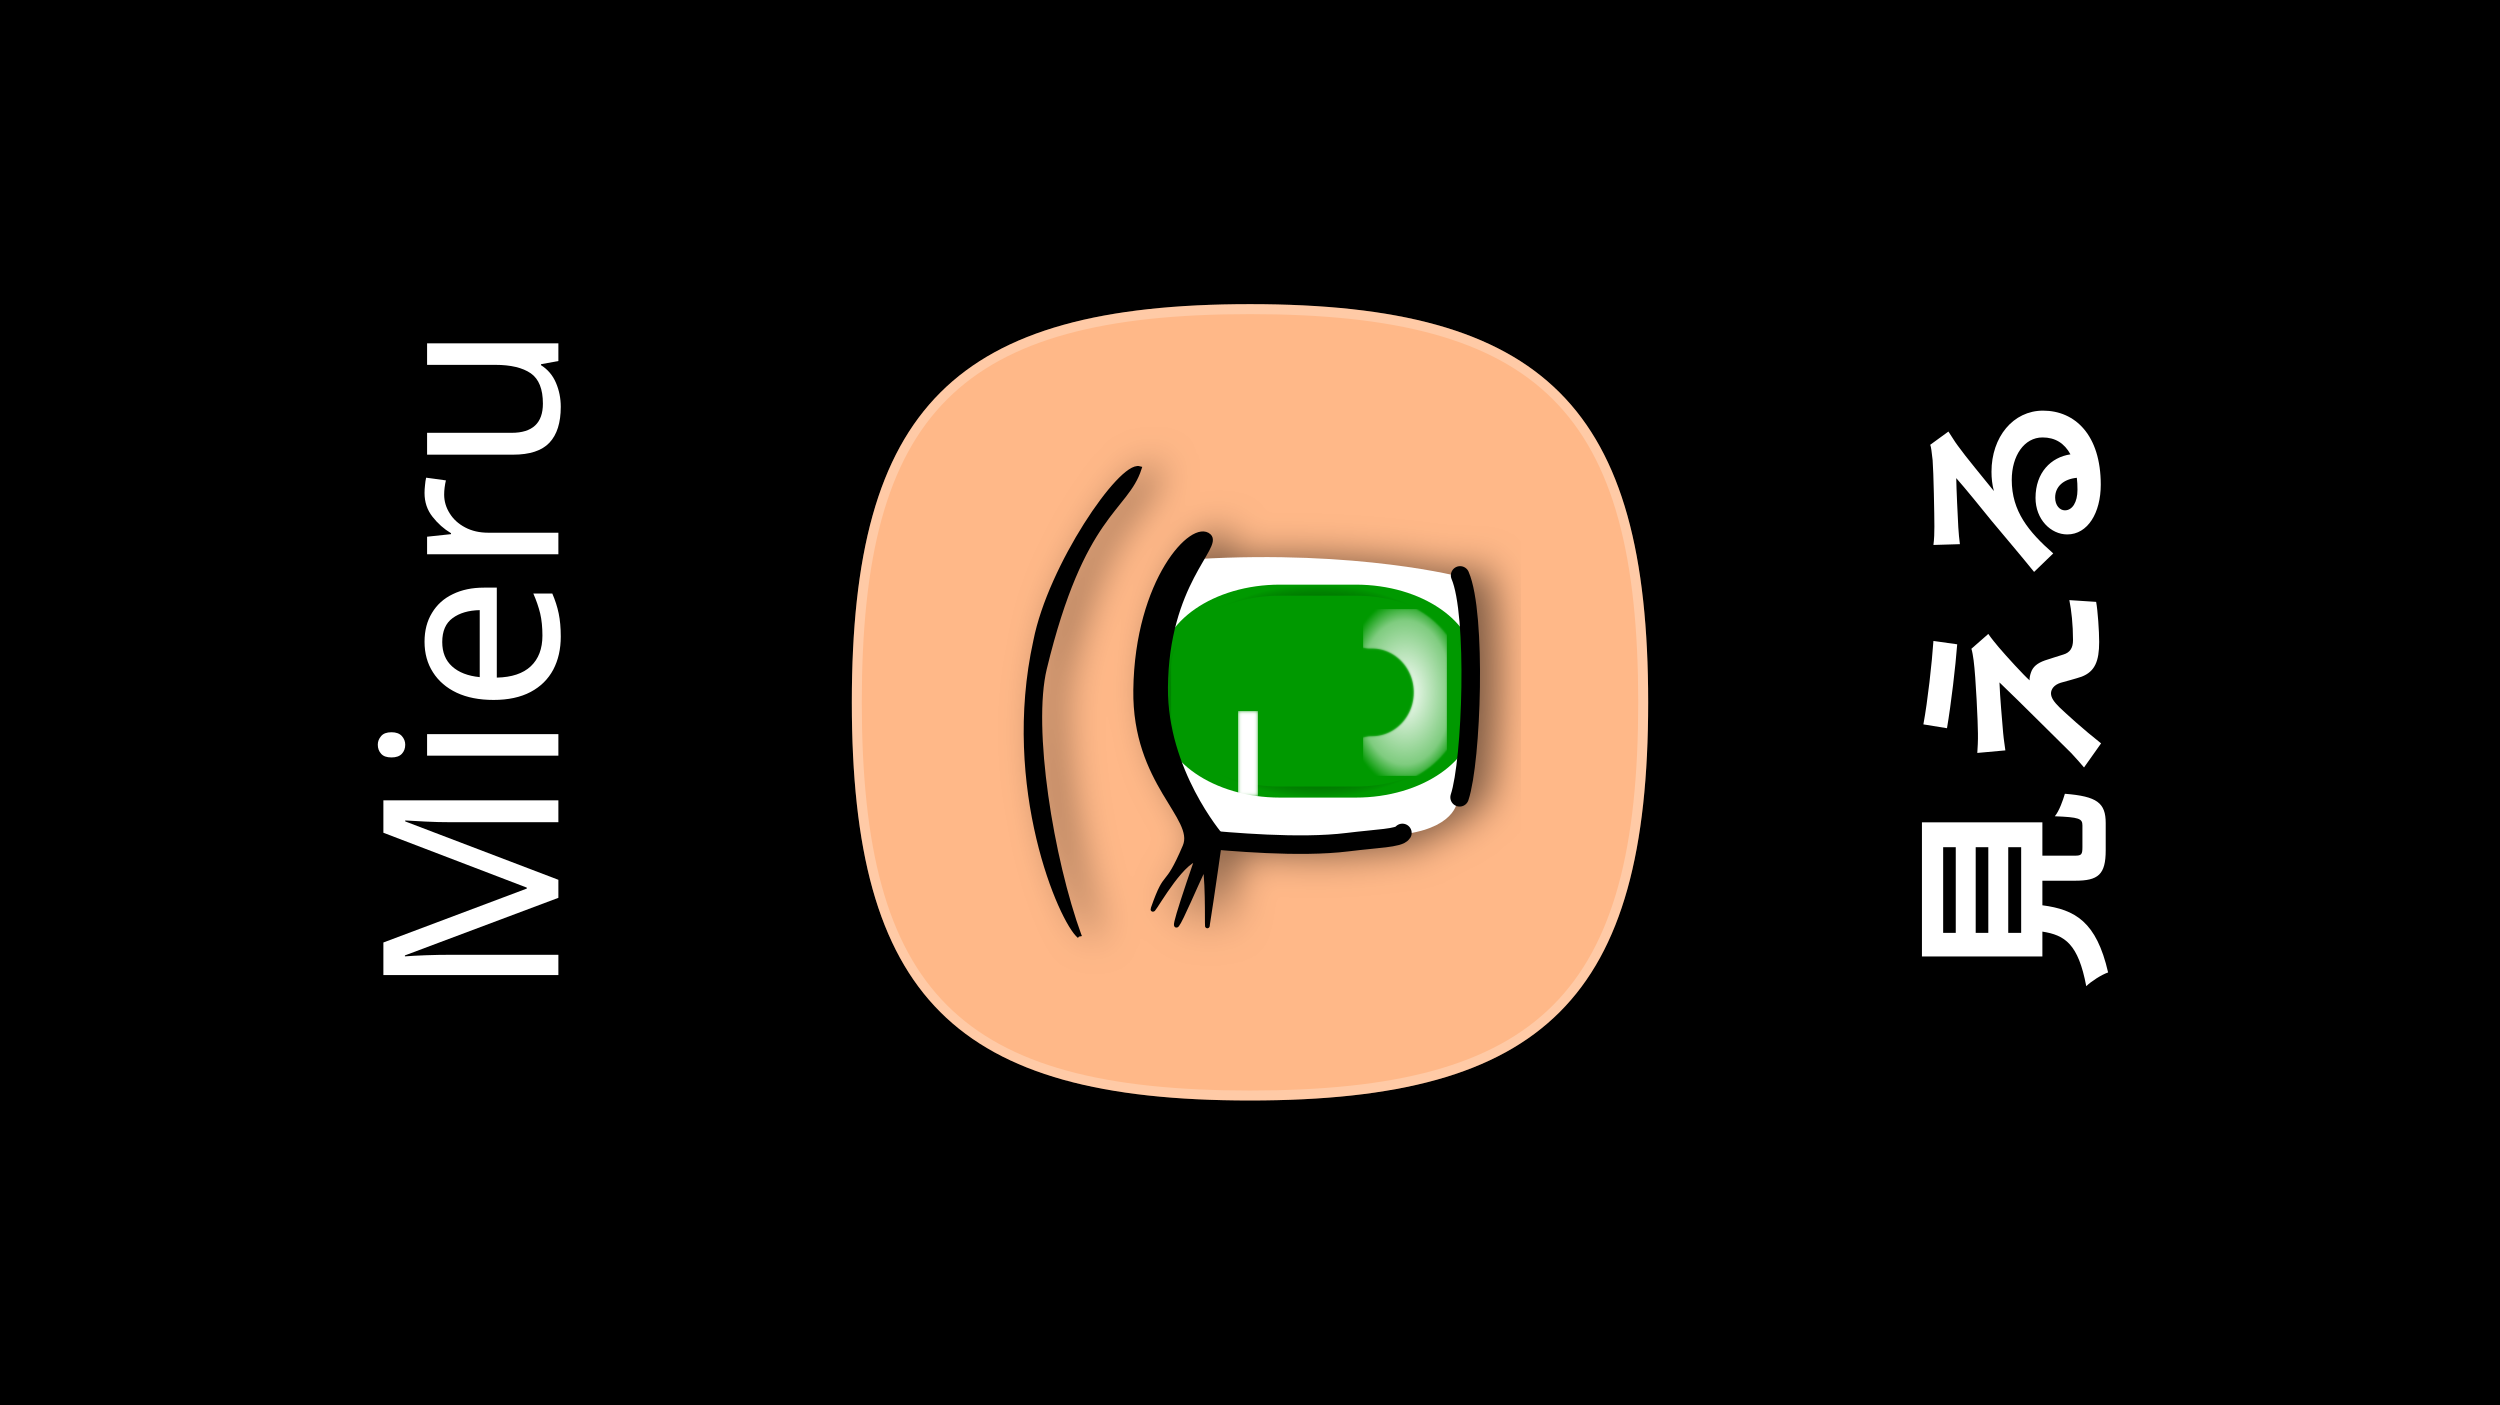
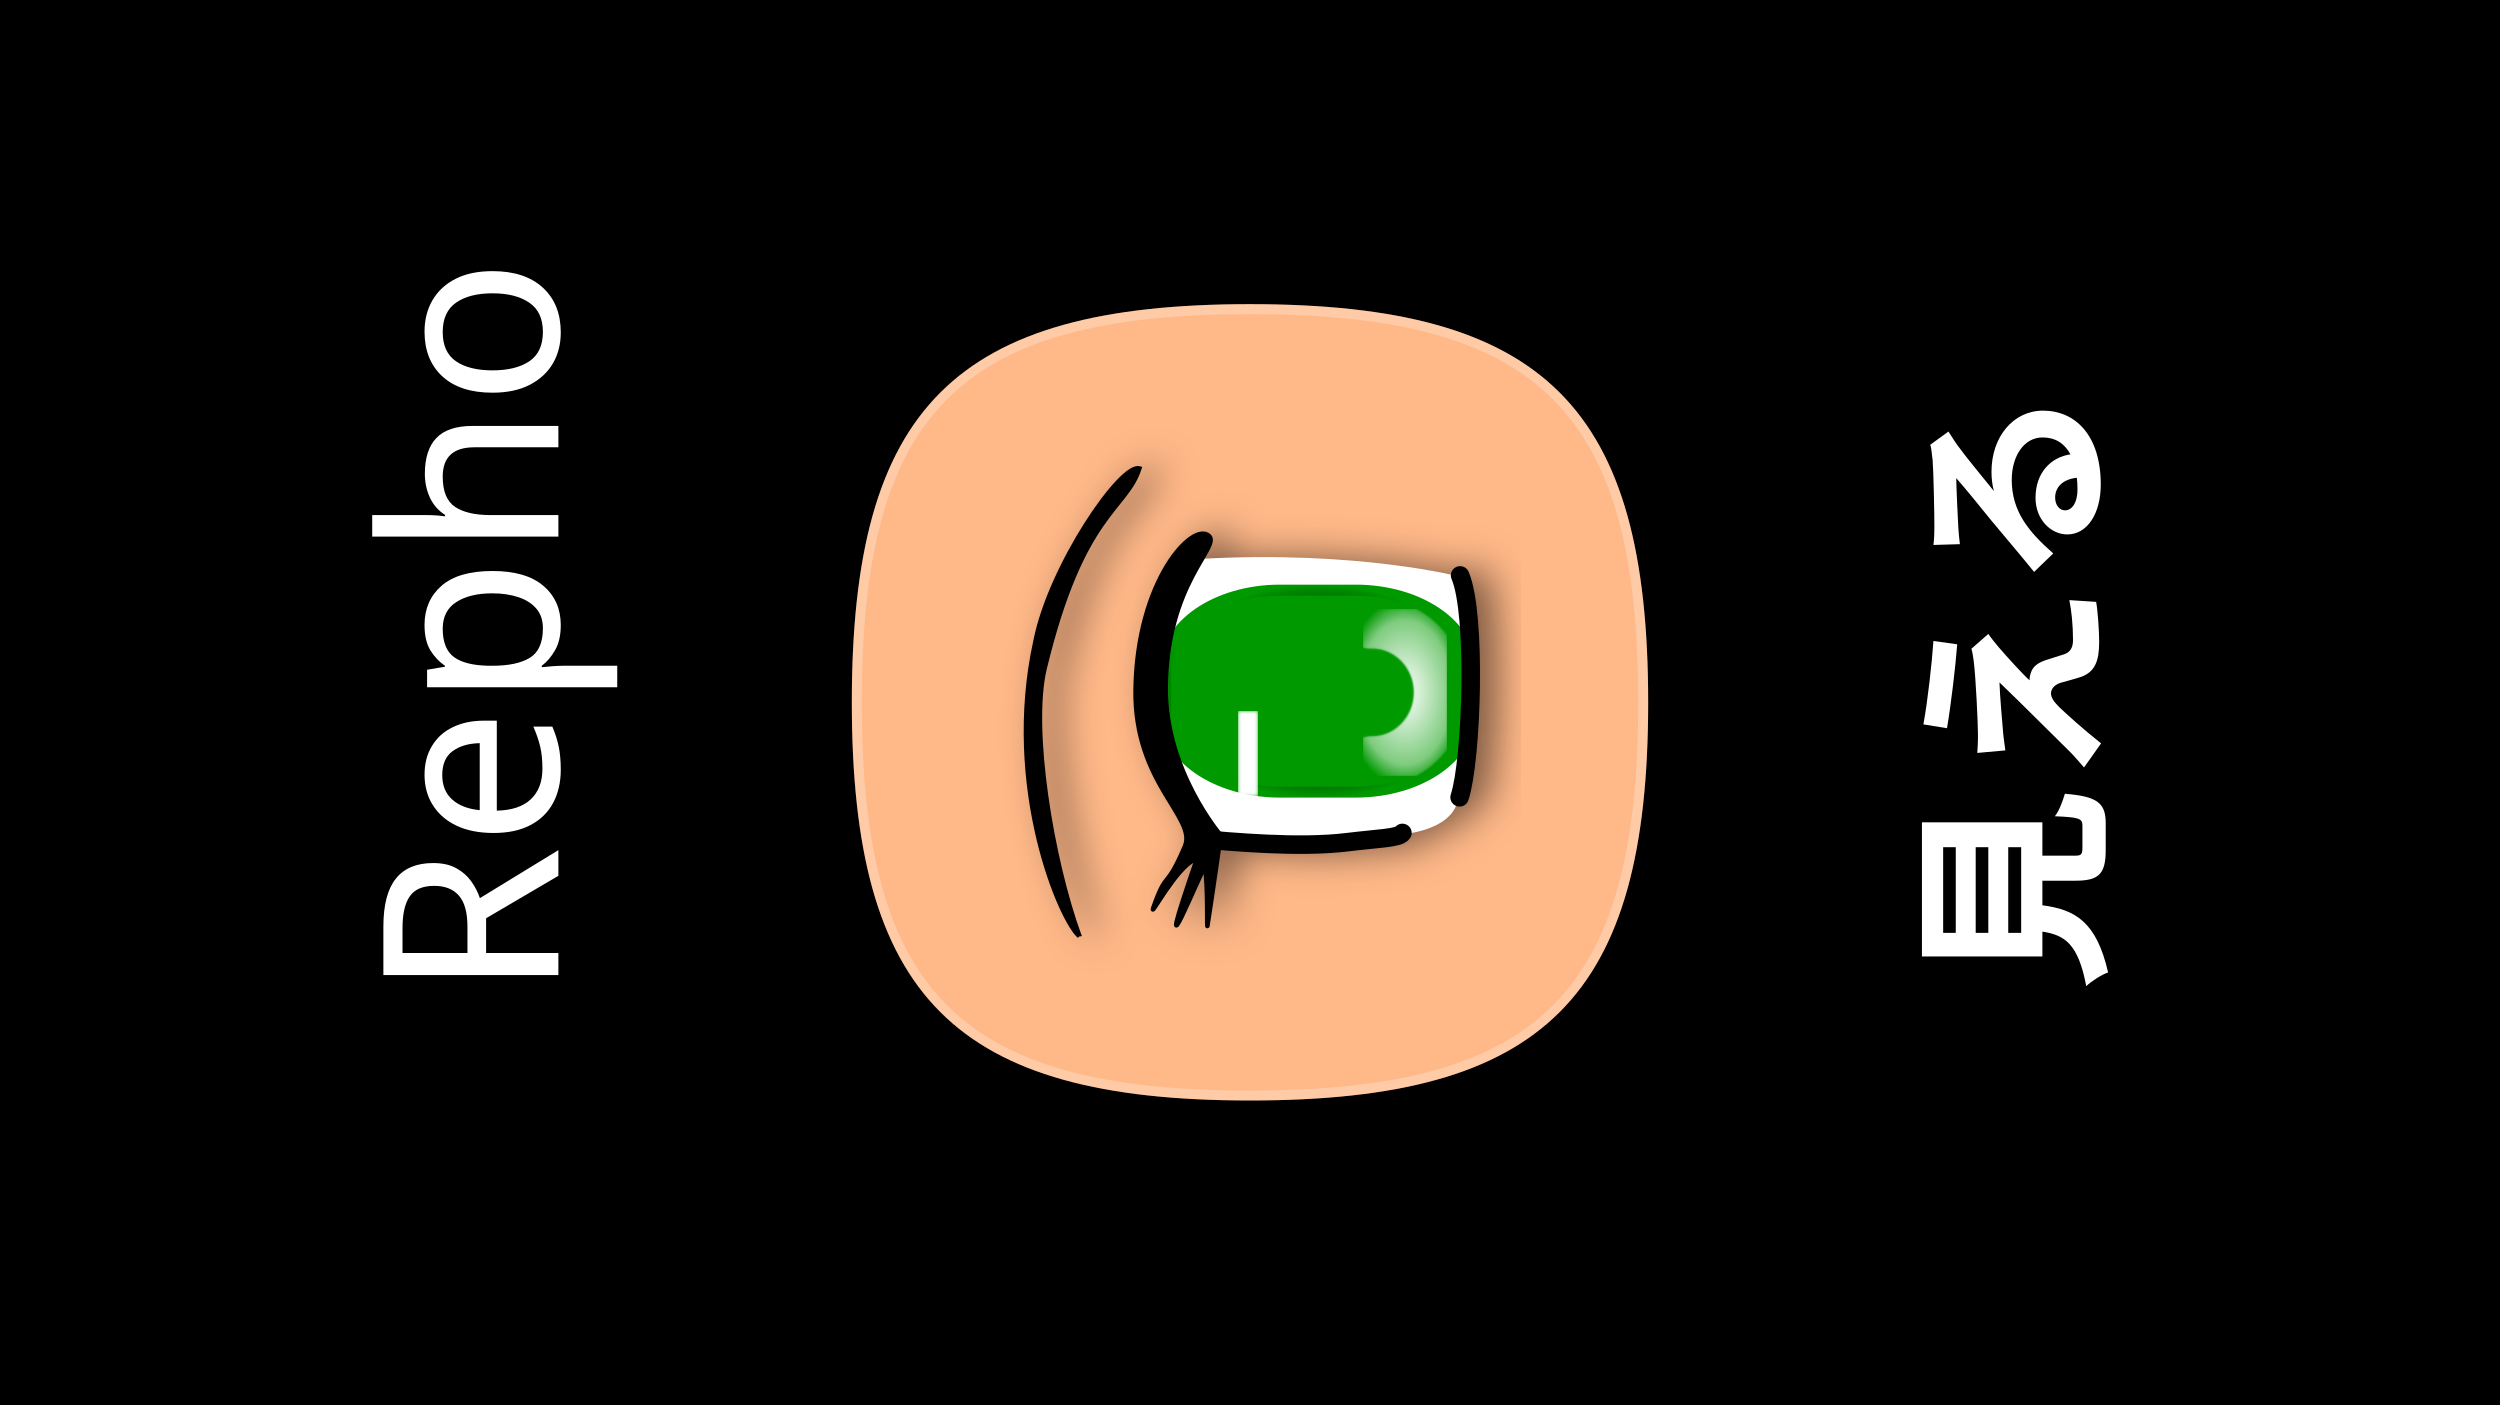
<svg xmlns="http://www.w3.org/2000/svg" xmlns:xlink="http://www.w3.org/1999/xlink" width="244.87" height="137.581" id="svg2" version="1.1">
  <defs id="defs5854">
    <filter color-interpolation-filters="sRGB" id="hicg_drop_shadow">
      <feOffset in="SourceAlpha" dx="0" dy="4" id="feOffset2889" />
      <feGaussianBlur stdDeviation="4" id="feGaussianBlur2891" />
      <feColorMatrix type="matrix" values="1 0 0 0 0  0 1 0 0 0  0 0 1 0 0  0 0 0 0.5 0" result="shadow" id="feColorMatrix2893" />
      <feBlend in="SourceGraphic" in2="shadow" mode="normal" id="feBlend2895" />
    </filter>
    <linearGradient id="linearGradient5076">
      <stop style="stop-color:#009900;stop-opacity:1;" offset="0" id="stop5078" />
      <stop id="stop5086" offset="0.806" style="stop-color:#004c00;stop-opacity:0.498;" />
      <stop style="stop-color:#000000;stop-opacity:0;" offset="1" id="stop5080" />
    </linearGradient>
    <linearGradient id="linearGradient3258">
      <stop id="stop3260" offset="0" style="stop-color:#ffffff;stop-opacity:1;" />
      <stop style="stop-color:#ffffff;stop-opacity:0.498;" offset="0.763" id="stop3303" />
      <stop id="stop3262" offset="1" style="stop-color:#ffffff;stop-opacity:0;" />
    </linearGradient>
    <filter color-interpolation-filters="sRGB" id="filter3316">
      <feGaussianBlur stdDeviation="0.246" id="feGaussianBlur3318" />
    </filter>
    <filter color-interpolation-filters="sRGB" id="filter3299">
      <feGaussianBlur stdDeviation="0.431" id="feGaussianBlur3301" />
    </filter>
    <radialGradient xlink:href="#linearGradient5076" id="radialGradient6773" gradientUnits="userSpaceOnUse" gradientTransform="matrix(1.096774,0,0,1.624842,697.2646,-79.11641)" cx="70.089" cy="531.559" fx="70.089" fy="531.559" r="20.955" />
    <radialGradient xlink:href="#linearGradient3258" id="radialGradient6775" gradientUnits="userSpaceOnUse" gradientTransform="matrix(1,0,0,0.6258348,0,220.8322)" cx="96.429" cy="590.2" fx="96.429" fy="590.2" r="19.515" />
  </defs>
  <g id="layer1" transform="translate(293.9649,-26.89777)">
    <rect style="color:#000000;fill:#000000;fill-opacity:1;fill-rule:evenodd;stroke:#8080f8;stroke-width:0.116;stroke-linecap:round;stroke-linejoin:round;stroke-miterlimit:4;stroke-opacity:1;stroke-dasharray:none;stroke-dashoffset:0;marker:none;visibility:visible;display:inline;overflow:visible;enable-background:accumulate" id="rect5979-7" width="244.858" height="438.217" x="-27.714" y="-62.763" rx="0" ry="0" transform="matrix(0,1,-1,0,0,0)" />
    <text xml:space="preserve" style="font-size:20px;font-style:normal;font-weight:bold;fill:#000000;fill-opacity:1;stroke:none;font-family:Bitstream Vera Sans;-inkscape-font-specification:Bitstream Vera Sans Bold" x="-200.416" y="177.975" id="text6019-4">
      <tspan id="tspan6021-0" x="-200.416" y="177.975" />
    </text>
    <g id="g6729" transform="matrix(0,-1,1,0,-267.2185,-75.84163)">
      <rect ry="0" rx="0" y="-26.684" x="-240.258" height="244.745" width="137.456" id="rect5979" style="color:#000000;fill:#000000;fill-opacity:1;fill-rule:evenodd;stroke:none;stroke-width:0;stroke-linecap:round;stroke-linejoin:round;stroke-miterlimit:4;stroke-opacity:1;stroke-dasharray:none;stroke-dashoffset:0;marker:none;visibility:visible;display:inline;overflow:visible;enable-background:accumulate" />
      <g transform="translate(5.61277,9.040557)" id="g5981">
        <path id="hicg_background" d="m -138.143,86.648 c 0,28.893 -10.105,39 -39,39 -28.895,0 -39,-10.107 -39,-39 0,-28.894 10.105,-39 39,-39 28.895,0 39,10.106 39,39 z" style="fill:#ffb888;fill-opacity:1" />
        <path style="opacity:0.25;fill:#ffffff" id="hicg_highlight" d="m -177.144,47.648 c -28.894,0 -38.999,10.106 -38.999,39 0,28.893 10.105,39 38.999,39 28.897,0 39.001,-10.107 39.001,-39 0,-28.894 -10.104,-39 -39.001,-39 z m 0,77.025 c -28.429,0 -38.023,-9.595 -38.023,-38.025 0,-28.429 9.595,-38.024 38.023,-38.024 28.43,0 38.024,9.596 38.024,38.024 0,28.43 -9.594,38.025 -38.024,38.025 z" />
        <g style="filter:url(#hicg_drop_shadow)" transform="matrix(0.4537815,0,0,0.4537815,-204.1429,59.6479)" id="g2902">
          <defs id="defs3318">
            <radialGradient xlink:href="#linearGradient5076" id="radialGradient5807" gradientUnits="userSpaceOnUse" gradientTransform="matrix(1.096774,0,0,1.624842,697.2646,-79.11641)" cx="70.089" cy="531.559" fx="70.089" fy="531.559" r="20.955" />
            <radialGradient xlink:href="#linearGradient3258" id="radialGradient5809" gradientUnits="userSpaceOnUse" gradientTransform="matrix(1,0,0,0.6258348,0,220.8322)" cx="96.429" cy="590.2" fx="96.429" fy="590.2" r="19.515" />
            <radialGradient xlink:href="#linearGradient3258" id="radialGradient2501" gradientUnits="userSpaceOnUse" gradientTransform="matrix(1,0,0,0.6258348,0,220.8322)" cx="96.429" cy="590.2" fx="96.429" fy="590.2" r="19.515" />
            <radialGradient xlink:href="#linearGradient5076" id="radialGradient2499" gradientUnits="userSpaceOnUse" gradientTransform="matrix(1.096774,0,0,1.624842,198.9685,-553.7842)" cx="70.089" cy="531.559" fx="70.089" fy="531.559" r="20.955" />
            <radialGradient xlink:href="#linearGradient3258" id="radialGradient2493" gradientUnits="userSpaceOnUse" gradientTransform="matrix(1,0,0,0.6258348,0,220.8322)" cx="96.429" cy="590.2" fx="96.429" fy="590.2" r="19.515" />
            <radialGradient xlink:href="#linearGradient5076" id="radialGradient2491" gradientUnits="userSpaceOnUse" gradientTransform="matrix(1.096774,0,0,1.624842,198.9685,-553.7842)" cx="70.089" cy="531.559" fx="70.089" fy="531.559" r="20.955" />
            <radialGradient xlink:href="#linearGradient3258" id="radialGradient3266" cx="96.429" cy="590.2" fx="96.429" fy="590.2" r="19.515" gradientTransform="matrix(1,0,0,0.6258348,0,220.8322)" gradientUnits="userSpaceOnUse" />
            <radialGradient xlink:href="#linearGradient5076" id="radialGradient5082" cx="70.089" cy="531.559" fx="70.089" fy="531.559" r="20.955" gradientTransform="matrix(1.096774,0,0,1.624842,-6.444211,-334.5379)" gradientUnits="userSpaceOnUse" />
            <linearGradient id="linearGradient5817">
              <stop style="stop-color:#009900;stop-opacity:1;" offset="0" id="stop5819" />
              <stop id="stop5821" offset="0.806" style="stop-color:#004c00;stop-opacity:0.498;" />
              <stop style="stop-color:#000000;stop-opacity:0;" offset="1" id="stop5823" />
            </linearGradient>
            <linearGradient id="linearGradient5829">
              <stop id="stop5831" offset="0" style="stop-color:#ffffff;stop-opacity:1;" />
              <stop style="stop-color:#ffffff;stop-opacity:0.498;" offset="0.763" id="stop5833" />
              <stop id="stop5835" offset="1" style="stop-color:#ffffff;stop-opacity:0;" />
            </linearGradient>
          </defs>
          <g id="layer1-7" transform="translate(-712.2189,-710.4404)">
            <path style="fill:#ffffff;fill-opacity:1;fill-rule:evenodd;stroke:none" d="m 802.637,758.498 c 2.054,34.911 -3.929,57.321 -3.929,57.321 l -15.714,1.964 -21.429,-0.893 -10.714,-2.143 c 0,0 -5.791,0.157 -7.5,-10.893 -0.136,-0.882 0,-0.893 0,-0.893 l -2.321,-19.286 1.25,-24.107 10.714,-5.536 14.107,-4.821 17.5,0.893 15.536,5.357 2.5,3.036 z" id="path2525" />
            <rect style="fill:#009900;fill-opacity:1;fill-rule:nonzero;stroke:url(#radialGradient6773);stroke-width:4.76;stroke-linejoin:round;stroke-miterlimit:4;stroke-opacity:1;stroke-dasharray:none" id="rect2527" width="45.966" height="68.098" x="751.154" y="750.534" ry="25.875" rx="17.904" />
            <path style="fill:#000000;fill-rule:evenodd;stroke:#000000;stroke-width:1px;stroke-linecap:butt;stroke-linejoin:round;stroke-opacity:1" d="m 723.82,760.787 c 5.552,0.897 19.191,2.818 19.191,2.818 0,0 14.013,-12.018 31.859,-11.877 22.524,0.177 30.398,11.827 32.735,9.364 3.253,-3.428 -9.53,-15.515 -33.2,-15.836 -20.196,-0.279 -27.54,13.309 -33.792,10.645 -9.912,-4.223 -4.62,-3.796 -13.365,-6.862 -1.934,-0.678 8.611,4.898 10.48,8.844 0.294,0.621 0.769,0.82 0.245,0.639 -31.813,-10.977 -0.815,1.551 -1.722,1.707 -4.237,0.728 -14.982,0.355 -12.431,0.558 z" id="path2529" />
            <path style="fill:#ffffff;fill-opacity:0;fill-rule:nonzero;stroke:url(#radialGradient6775);stroke-width:10.459;stroke-linecap:round;stroke-linejoin:bevel;stroke-miterlimit:4;stroke-opacity:1;stroke-dasharray:none;filter:url(#filter3316)" id="path2531" d="m 110.708,583.216 c 0.23,7.492 -5.976,13.743 -13.862,13.962 -7.886,0.219 -14.466,-5.677 -14.697,-13.169 -0.005,-0.17 -0.007,-0.34 -0.006,-0.509" transform="matrix(1.045317,0,0,1.079912,673.0647,166.0382)" />
            <rect style="fill:none;stroke:#ffffff;stroke-width:9.211;stroke-linecap:round;stroke-linejoin:bevel;stroke-miterlimit:4;stroke-opacity:1;stroke-dasharray:none;filter:url(#filter3299)" id="rect2533" width="15.005" height="3.459" x="753.212" y="767.793" rx="6.431" ry="1.73" />
            <path style="fill:none;stroke:#000000;stroke-width:4;stroke-linecap:round;stroke-linejoin:miter;stroke-miterlimit:4;stroke-opacity:1;stroke-dasharray:none" d="m 751.217,815.183 c 7.901,2.621 39.524,3.706 47.892,0.107" id="path2535" />
            <path style="fill:none;stroke:#000000;stroke-width:4;stroke-linecap:round;stroke-linejoin:miter;stroke-miterlimit:4;stroke-opacity:1;stroke-dasharray:none" d="m 742.204,759.12 c -0.552,6.461 -1.978,21.366 -0.665,31.911 0.791,6.352 0.852,11.06 1.989,11.807" id="path2537" />
            <path style="fill:#000000;fill-rule:evenodd;stroke:#000000;stroke-width:0.999px;stroke-linecap:butt;stroke-linejoin:miter;stroke-opacity:1" d="m 721.254,733.113 c 3.198,-3.907 32.028,-16.429 63.71,-9.441 16.118,3.161 38.308,18.374 37.227,22.377 -8.989,-2.911 -9.456,-12.303 -43.146,-20.454 -12.919,-3.126 -41.086,1.425 -57.792,7.518 z" id="path2539" />
          </g>
        </g>
      </g>
      <text id="text6019-8" y="177.866" x="-199.925" style="font-size:20px;font-style:normal;font-weight:bold;fill:#ffffff;fill-opacity:1;stroke:none;font-family:Bitstream Vera Sans;-inkscape-font-specification:Bitstream Vera Sans Bold" xml:space="preserve">
        <tspan y="177.866" x="-199.925" id="tspan6021-8">見える</tspan>
      </text>
      <text id="text6019-8-2" y="27.944" x="-200.569" style="font-size:24px;font-style:normal;font-variant:normal;font-weight:300;font-stretch:normal;fill:#ffffff;fill-opacity:1;stroke:none;font-family:Segoe UI Light;-inkscape-font-specification:'Segoe UI Light, Light'" xml:space="preserve">
-         <tspan style="font-size:24px;font-style:normal;font-variant:normal;font-weight:300;font-stretch:normal;text-align:start;writing-mode:lr-tb;text-anchor:start;font-family:Segoe UI Light;-inkscape-font-specification:'Segoe UI Light, Light'" y="27.944" x="-200.569" id="tspan6021-8-4">Mieru</tspan>
+         <tspan style="font-size:24px;font-style:normal;font-variant:normal;font-weight:300;font-stretch:normal;text-align:start;writing-mode:lr-tb;text-anchor:start;font-family:Segoe UI Light;-inkscape-font-specification:'Segoe UI Light, Light'" y="27.944" x="-200.569" id="tspan6021-8-4">Repho</tspan>
      </text>
    </g>
  </g>
</svg>
